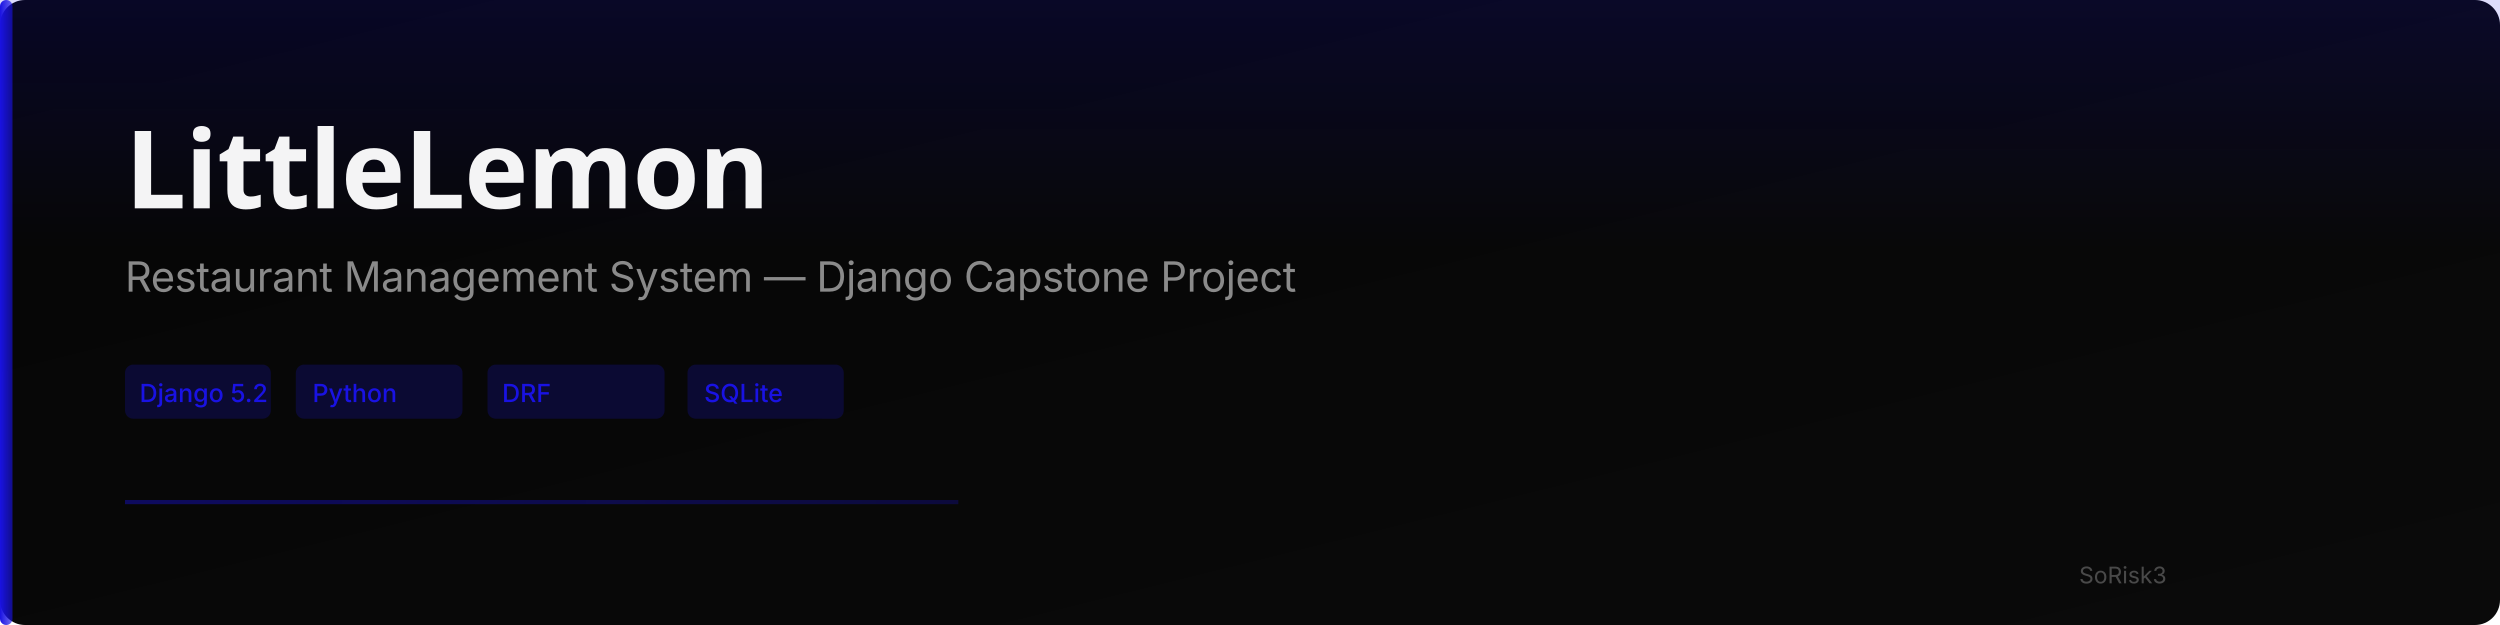
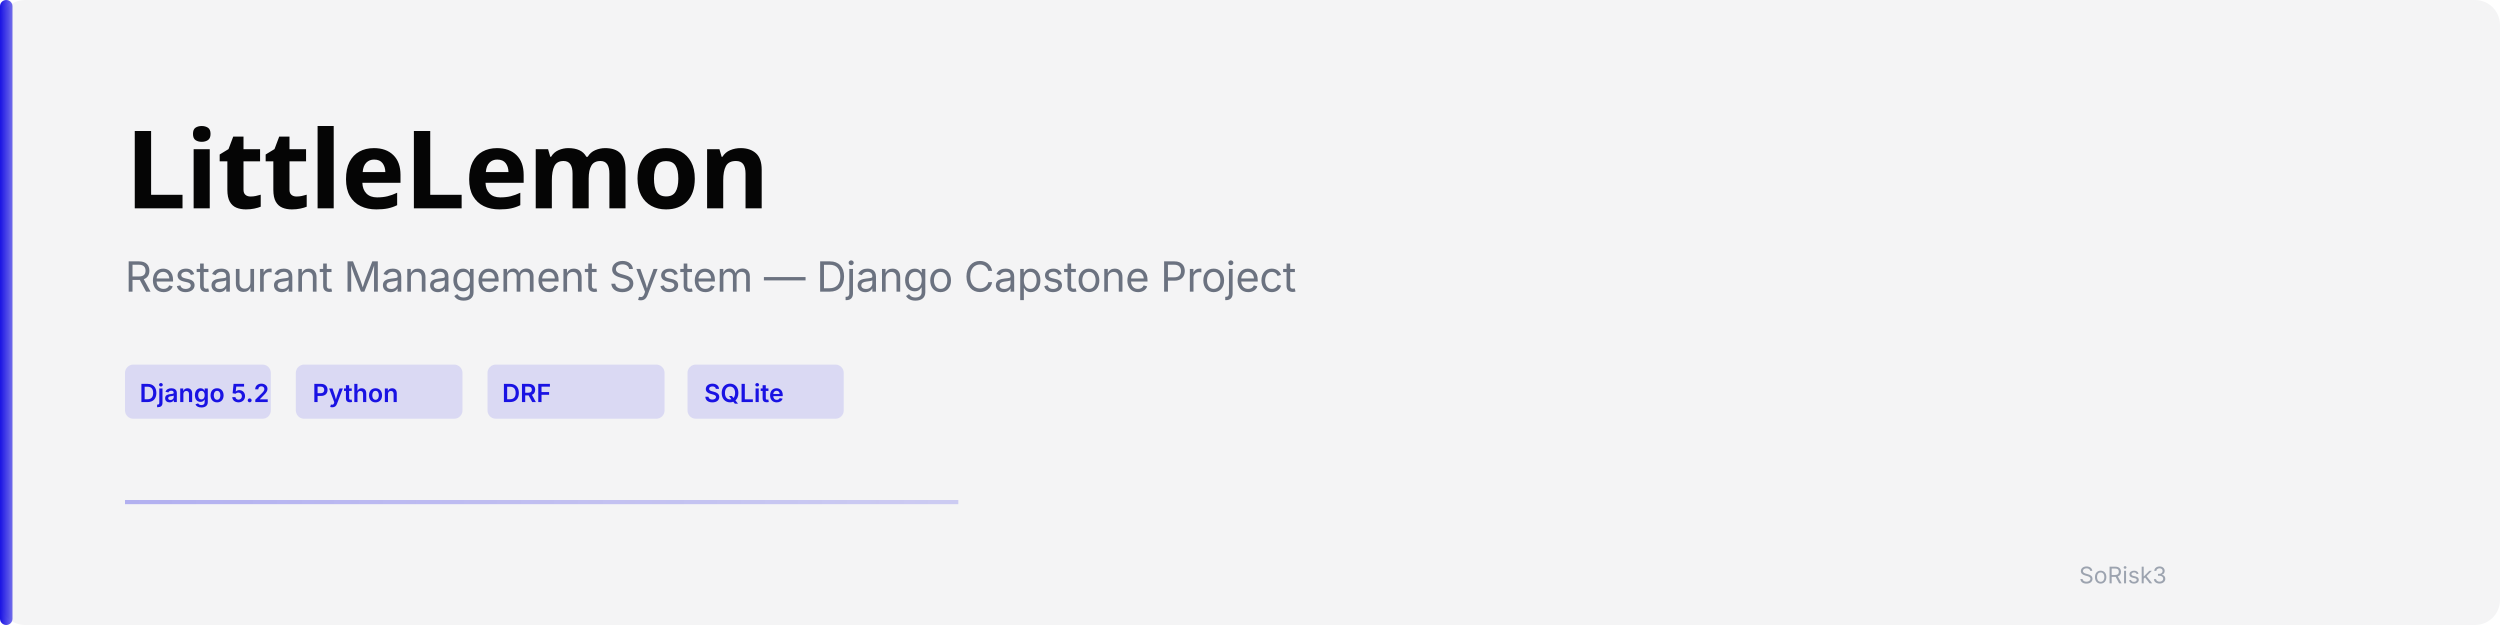
<svg xmlns="http://www.w3.org/2000/svg" width="1200" height="300" viewBox="0 0 1200 300">
  <defs>
-     <linearGradient id="bg" x1="0%" y1="0%" x2="100%" y2="100%">
-       <stop offset="0%" style="stop-color:#050505;stop-opacity:1" />
-       <stop offset="100%" style="stop-color:#0a0a0a;stop-opacity:1" />
-     </linearGradient>
    <linearGradient id="accent" x1="0%" y1="0%" x2="100%" y2="0%">
      <stop offset="0%" style="stop-color:#1912e3;stop-opacity:1" />
      <stop offset="100%" style="stop-color:#1912e3;stop-opacity:0.6" />
    </linearGradient>
-     <linearGradient id="glow" x1="50%" y1="0%" x2="50%" y2="100%">
-       <stop offset="0%" style="stop-color:#1912e3;stop-opacity:0.15" />
-       <stop offset="100%" style="stop-color:#1912e3;stop-opacity:0" />
-     </linearGradient>
  </defs>
-   <rect width="1200" height="300" fill="url(#bg)" rx="12" />
-   <rect x="0" y="0" width="1200" height="120" fill="url(#glow)" />
+   <rect width="1200" height="300" fill="#f4f4f5" rx="12" />
  <rect x="0" y="0" width="6" height="300" fill="url(#accent)" rx="3" />
-   <rect x="60" y="240" width="400" height="2" fill="url(#accent)" opacity="0.4" />
-   <text x="60" y="100" font-family="'Space Grotesk', sans-serif" font-size="52" font-weight="700" fill="#f4f4f5" letter-spacing="-0.5">LittleLemon</text>
-   <text x="60" y="140" font-family="'Inter', sans-serif" font-size="20" font-weight="400" fill="#8a8a8a" letter-spacing="-0.2">Restaurant Management System — Django Capstone Project</text>
-   <rect x="60" y="175" width="70" height="26" rx="4" fill="#1912e3" opacity="0.2" />
-   <text x="67" y="193" font-family="'Inter', sans-serif" font-size="12" font-weight="500" fill="#1912e3">Django 5.2</text>
-   <rect x="142" y="175" width="80" height="26" rx="4" fill="#1912e3" opacity="0.2" />
-   <text x="150" y="193" font-family="'Inter', sans-serif" font-size="12" font-weight="500" fill="#1912e3">Python</text>
-   <rect x="234" y="175" width="85" height="26" rx="4" fill="#1912e3" opacity="0.2" />
-   <text x="241" y="193" font-family="'Inter', sans-serif" font-size="12" font-weight="500" fill="#1912e3">DRF</text>
-   <rect x="330" y="175" width="75" height="26" rx="4" fill="#1912e3" opacity="0.2" />
-   <text x="338" y="193" font-family="'Inter', sans-serif" font-size="12" font-weight="500" fill="#1912e3">SQLite</text>
-   <text x="1040" y="280" font-family="'Inter', sans-serif" font-size="11" font-weight="400" fill="#8a8a8a" opacity="0.5" text-anchor="end">SoRisk3</text>
+   <rect x="60" y="240" width="400" height="2" fill="url(#accent)" opacity="0.3" />
+   <text x="60" y="100" font-family="'Space Grotesk', sans-serif" font-size="52" font-weight="700" fill="#050505" letter-spacing="-0.5">LittleLemon</text>
+   <text x="60" y="140" font-family="'Inter', sans-serif" font-size="20" font-weight="400" fill="#6b7280" letter-spacing="-0.2">Restaurant Management System — Django Capstone Project</text>
+   <rect x="60" y="175" width="70" height="26" rx="4" fill="#1912e3" opacity="0.12" />
+   <text x="67" y="193" font-family="'Inter', sans-serif" font-size="12" font-weight="600" fill="#1912e3">Django 5.2</text>
+   <rect x="142" y="175" width="80" height="26" rx="4" fill="#1912e3" opacity="0.12" />
+   <text x="150" y="193" font-family="'Inter', sans-serif" font-size="12" font-weight="600" fill="#1912e3">Python</text>
+   <rect x="234" y="175" width="85" height="26" rx="4" fill="#1912e3" opacity="0.12" />
+   <text x="241" y="193" font-family="'Inter', sans-serif" font-size="12" font-weight="600" fill="#1912e3">DRF</text>
+   <rect x="330" y="175" width="75" height="26" rx="4" fill="#1912e3" opacity="0.12" />
+   <text x="338" y="193" font-family="'Inter', sans-serif" font-size="12" font-weight="600" fill="#1912e3">SQLite</text>
+   <text x="1040" y="280" font-family="'Inter', sans-serif" font-size="11" font-weight="400" fill="#9ca3af" text-anchor="end">SoRisk3</text>
</svg>
